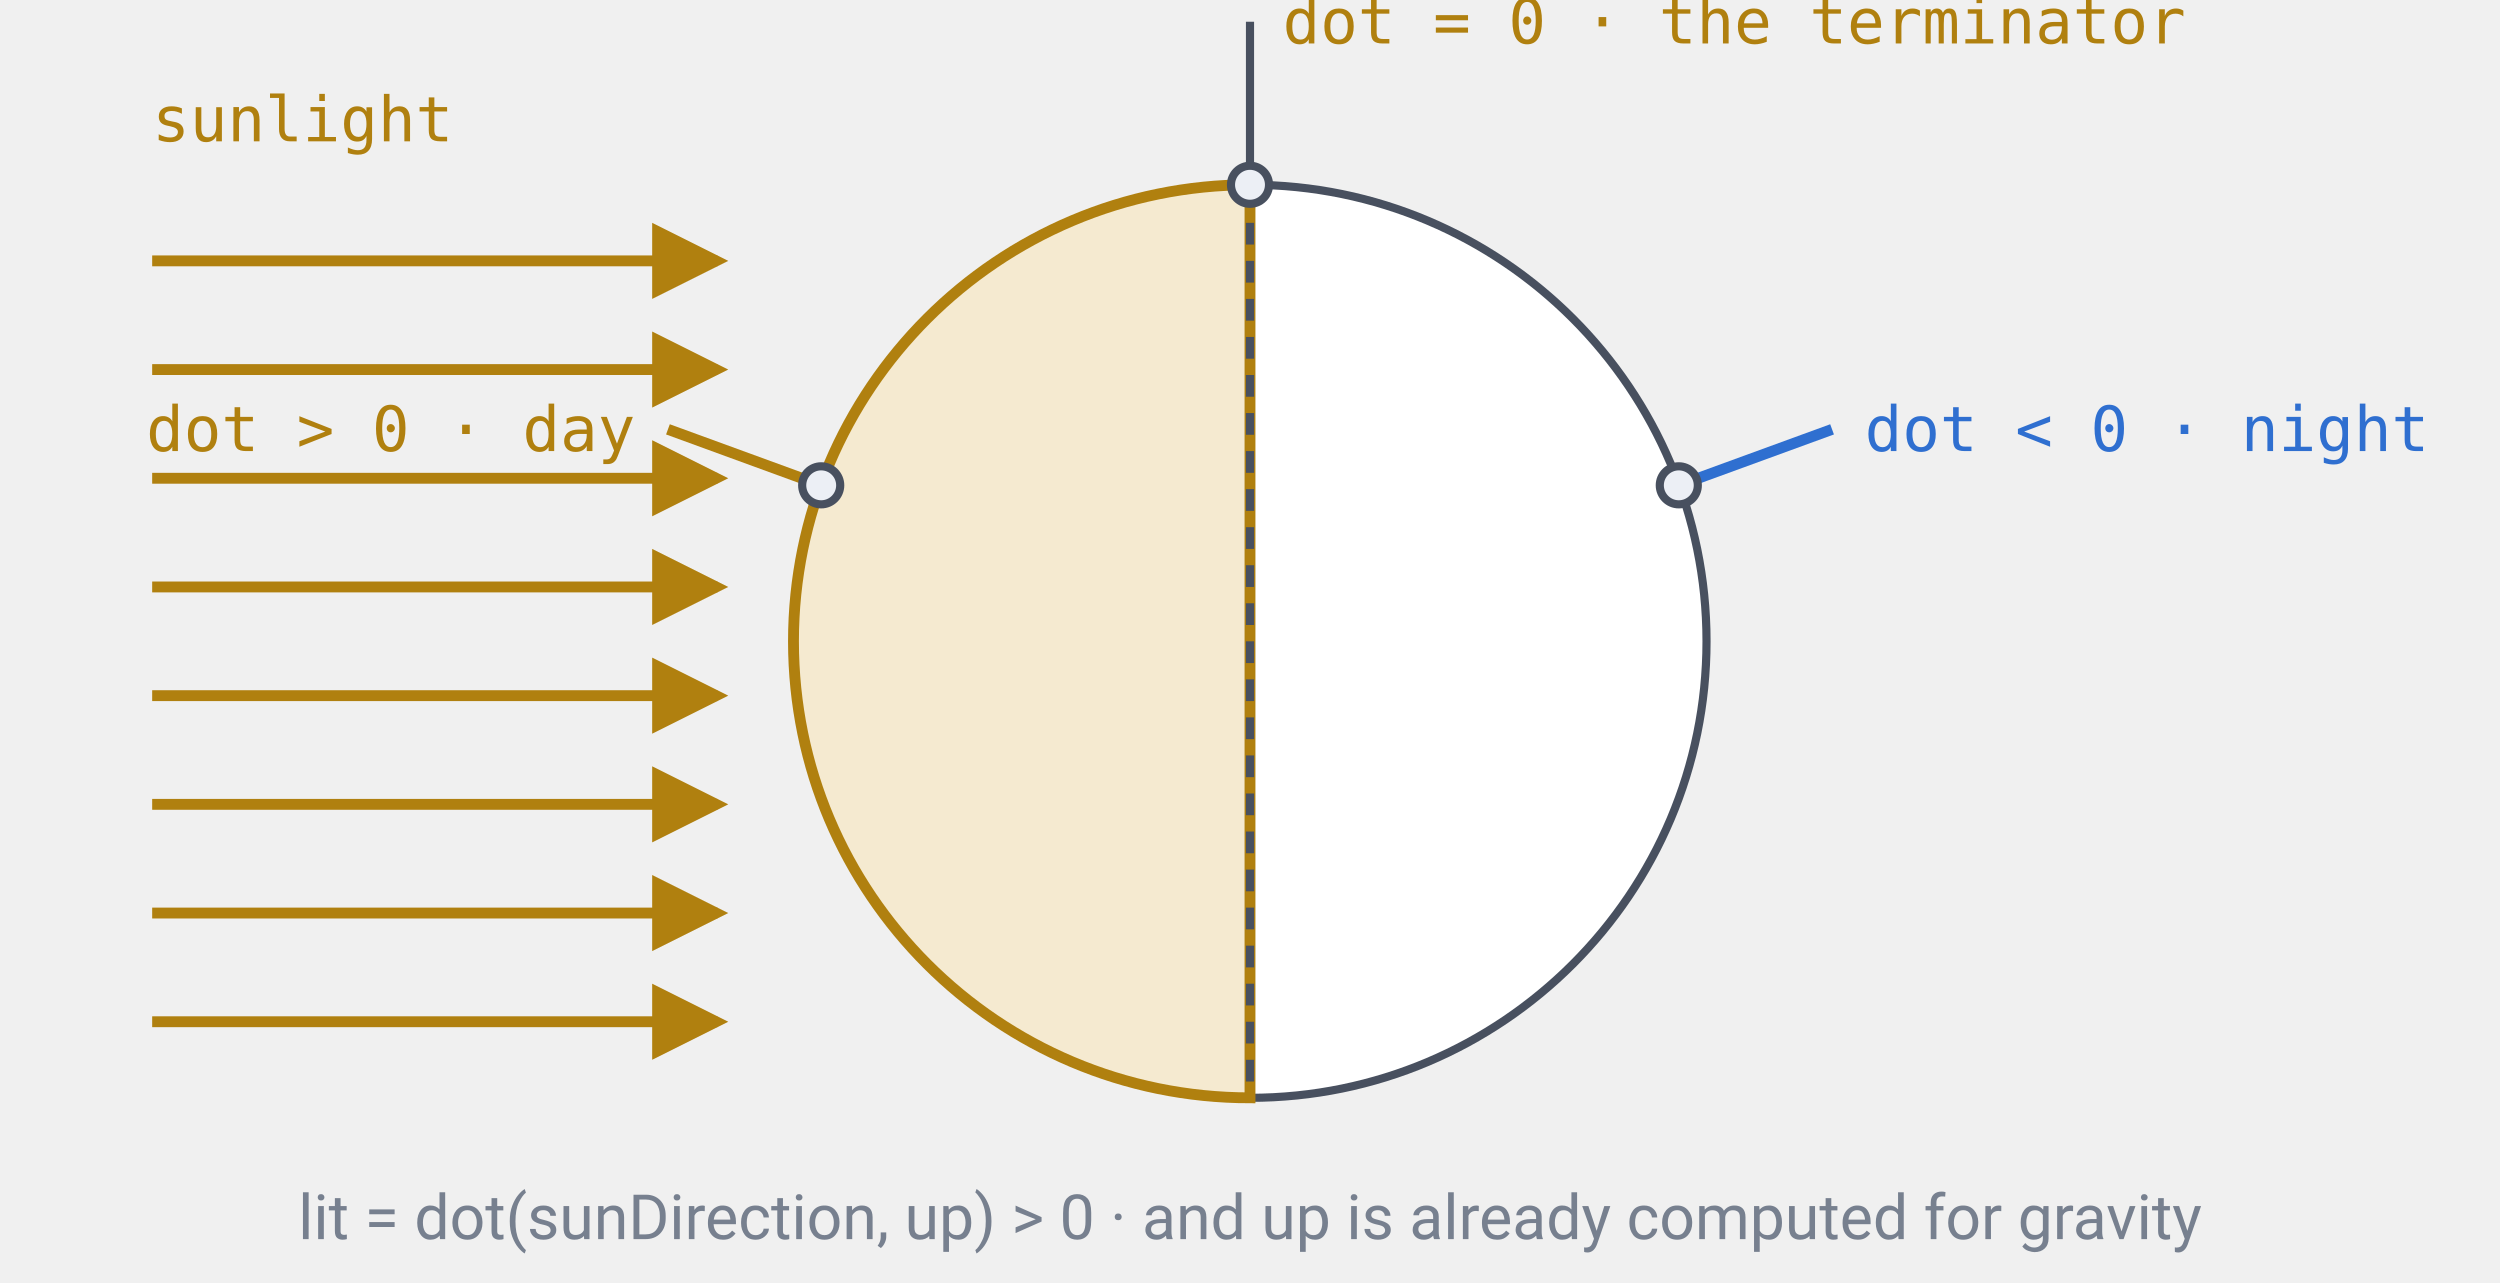
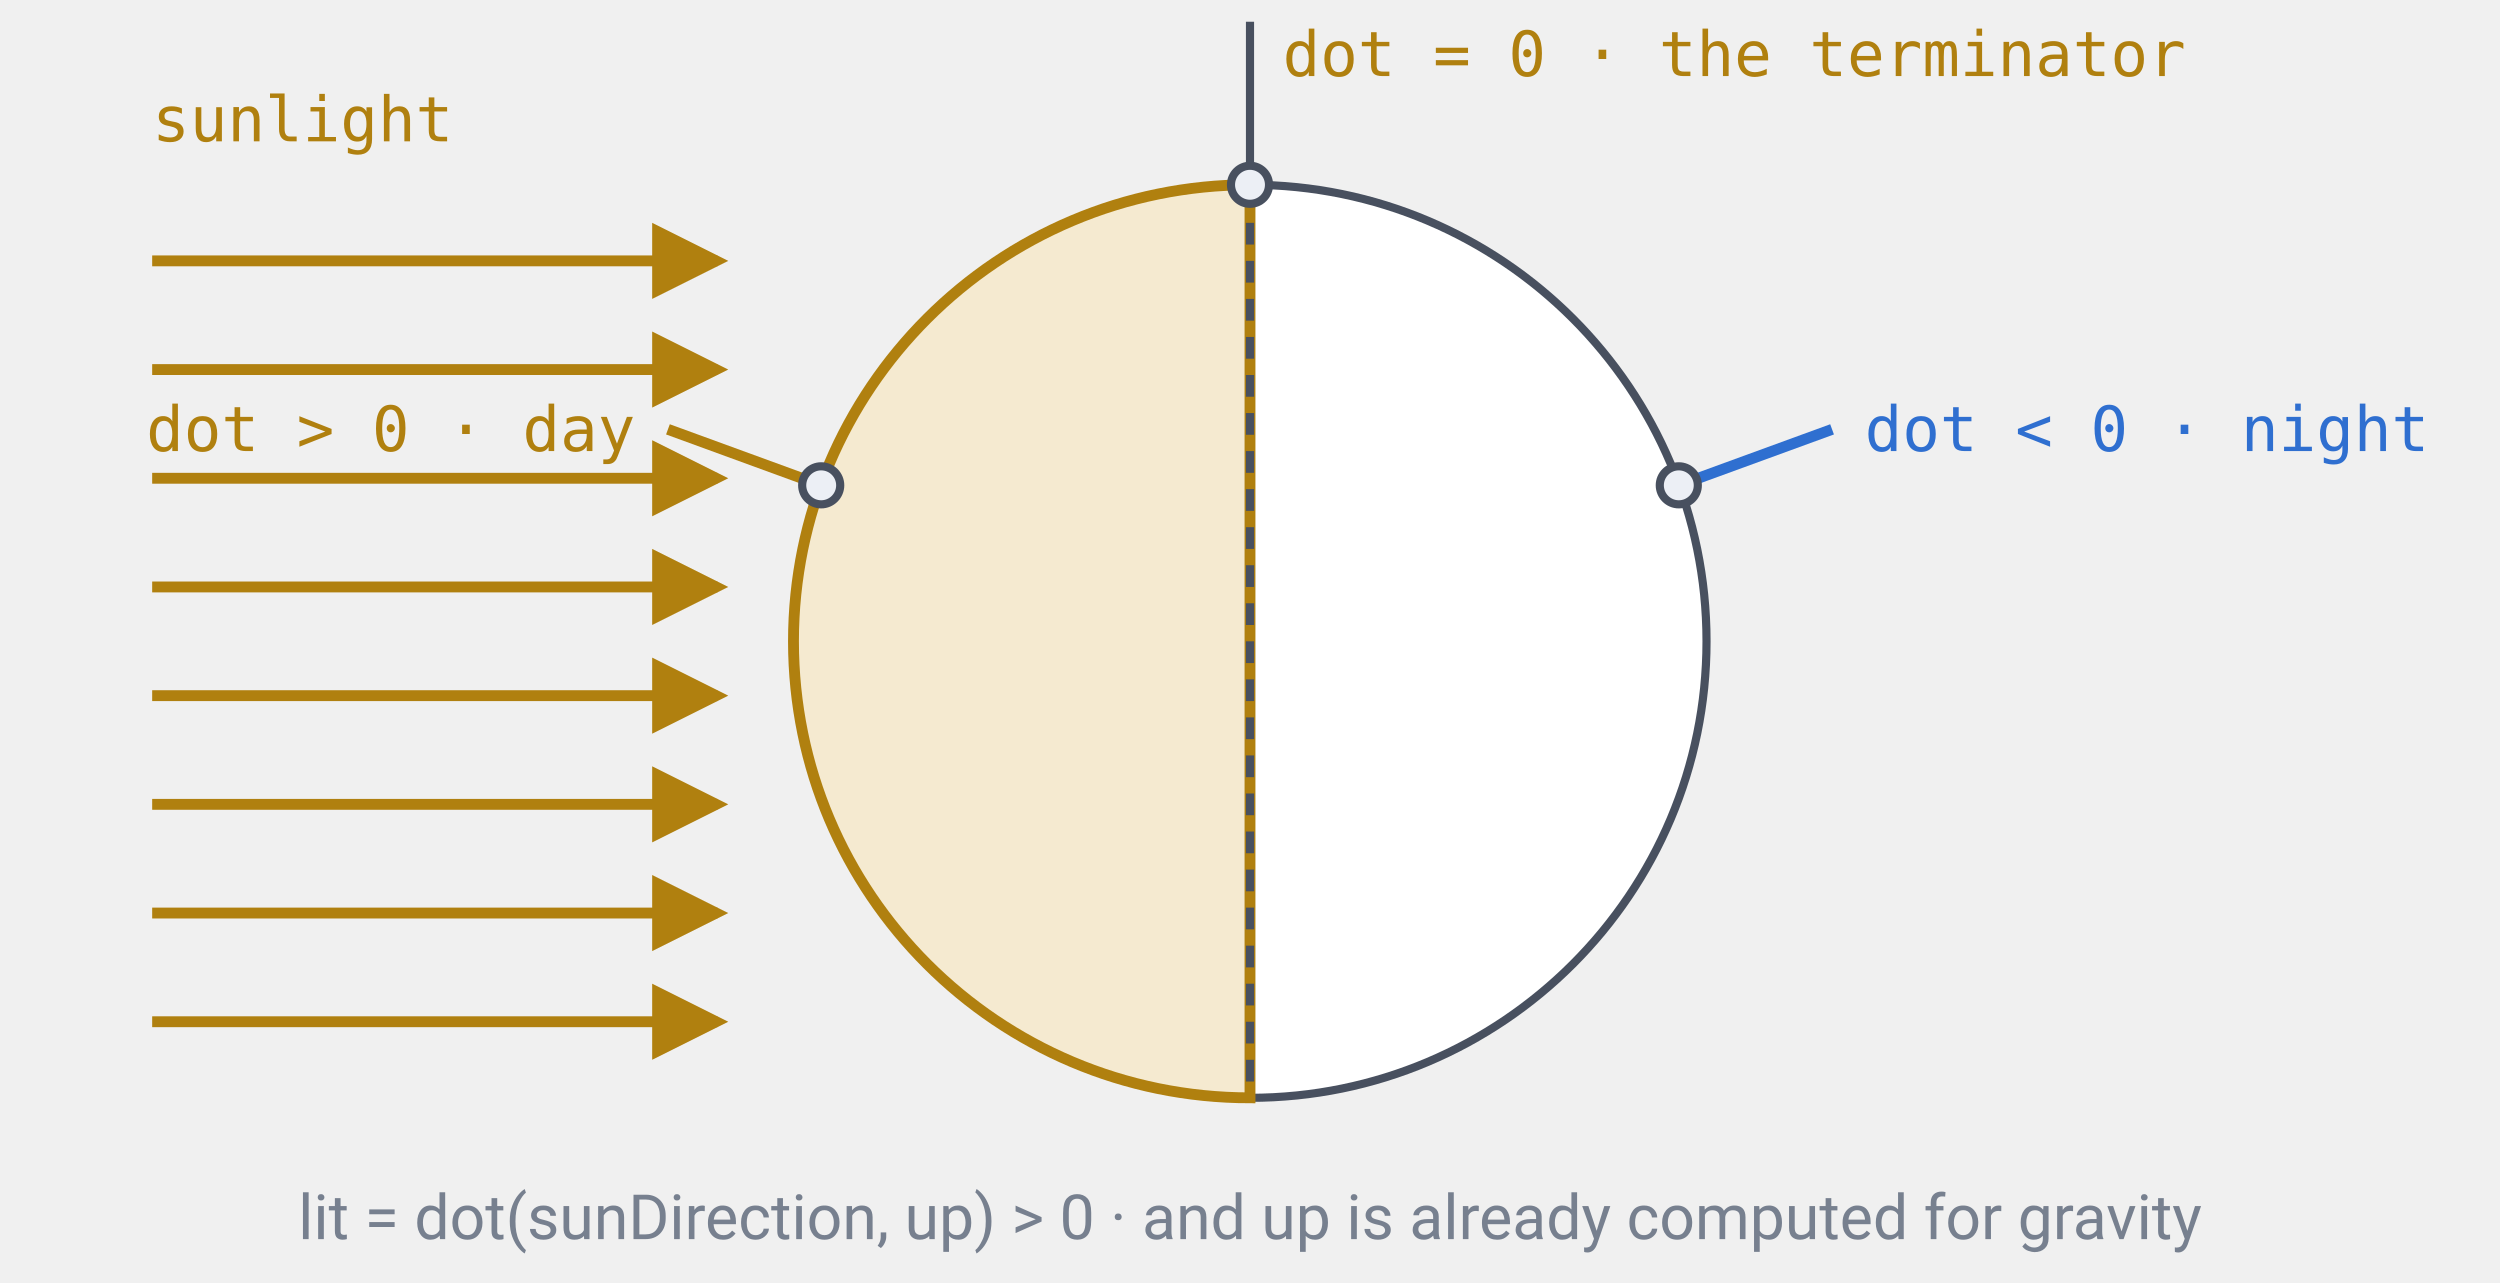
<svg xmlns="http://www.w3.org/2000/svg" viewBox="0 0 460 236" width="460" height="236">
  <style>
  .cf-l{stroke:#9aa3b2;fill:none;stroke-width:1}
  .cf-m{stroke:#48505f;fill:none;stroke-width:1.5}
  .cf-fill{fill:#eceff5;stroke:#48505f;stroke-width:1.5}
  .cf-a{stroke:#2f6fd0;fill:none;stroke-width:2}
  .cf-af{fill:#dbe5f5;stroke:#2f6fd0;stroke-width:2}
  .cf-g{stroke:#b0800f;fill:none;stroke-width:2}
  .cf-gf{fill:#f5ead0;stroke:#b0800f;stroke-width:2}
  .cf-void{fill:#ffffff;stroke:#48505f;stroke-width:1.5}
  text{font-family:ui-sans-serif,-apple-system,"Segoe UI",Roboto,Helvetica,sans-serif;font-size:12px;fill:#39404d}
  text.cf-d{fill:#77808f;font-size:11.5px}
  text.cf-c{font-family:ui-monospace,SFMono-Regular,Menlo,Consolas,monospace;font-size:11.5px;fill:#2f6fd0}
  text.cf-gd{font-family:ui-monospace,SFMono-Regular,Menlo,Consolas,monospace;font-size:11.5px;fill:#b0800f}
  text.cf-big{font-size:14px;font-weight:600}
  @media (prefers-color-scheme:dark){
    .cf-l{stroke:#5c6577} .cf-m{stroke:#aeb6c4} .cf-fill{fill:#1b2333;stroke:#aeb6c4}
    .cf-a{stroke:#6aa2f0} .cf-af{fill:#1a2942;stroke:#6aa2f0}
    .cf-g{stroke:#e0b355} .cf-gf{fill:#2a2210;stroke:#e0b355}
    .cf-void{fill:#0f141d;stroke:#aeb6c4}
    text{fill:#d3d9e4} text.cf-d{fill:#98a1b2} text.cf-c{fill:#6aa2f0} text.cf-gd{fill:#e0b355}
  }
</style>
  <defs>
    <marker id="sun" markerWidth="7" markerHeight="7" refX="6" refY="3.5" orient="auto">
      <path d="M0 0L7 3.5L0 7Z" fill="#b0800f" />
    </marker>
  </defs>
  <path class="cf-g" d="M28 48.0L132.0 48.0" marker-end="url(#sun)" />
  <path class="cf-g" d="M28 68.0L132.0 68.0" marker-end="url(#sun)" />
  <path class="cf-g" d="M28 88.0L132.0 88.0" marker-end="url(#sun)" />
  <path class="cf-g" d="M28 108.0L132.0 108.0" marker-end="url(#sun)" />
  <path class="cf-g" d="M28 128.0L132.0 128.0" marker-end="url(#sun)" />
  <path class="cf-g" d="M28 148.0L132.0 148.0" marker-end="url(#sun)" />
  <path class="cf-g" d="M28 168.0L132.0 168.0" marker-end="url(#sun)" />
  <path class="cf-g" d="M28 188.0L132.0 188.0" marker-end="url(#sun)" />
  <circle class="cf-void" cx="230.0" cy="118.0" r="84.0" />
  <path class="cf-gf" d="M230.0 34.0 A 84.0 84.0 0 0 0 230.0 202.0Z" />
  <line class="cf-m" x1="230.0" y1="34.0" x2="230.0" y2="202.0" stroke-dasharray="4 3" />
  <path class="cf-g" d="M151.1 89.3L122.9 79.0" />
  <circle class="cf-fill" cx="151.1" cy="89.3" r="3.5" />
  <text class="cf-gd" x="116.9" y="83.0" text-anchor="end">dot &gt; 0 · day</text>
  <path class="cf-m" d="M230.0 34.0L230.0 4.0" />
  <circle class="cf-fill" cx="230.0" cy="34.0" r="3.5" />
-   <text class="cf-gd" x="236.0" y="8.0" text-anchor="start">dot = 0 · the terminator</text>
+   <text class="cf-gd" x="236.0" y="14.0" text-anchor="start">dot = 0 · the terminator</text>
  <path class="cf-a" d="M308.9 89.3L337.1 79.0" />
  <circle class="cf-fill" cx="308.9" cy="89.3" r="3.5" />
  <text class="cf-c" x="343.1" y="83.0" text-anchor="start">dot &lt; 0 · night</text>
  <text class="cf-gd" x="28" y="26">sunlight</text>
  <text class="cf-d" x="230" y="228" text-anchor="middle">lit = dot(sunDirection, up) &gt; 0 · and up is already computed for gravity</text>
</svg>
